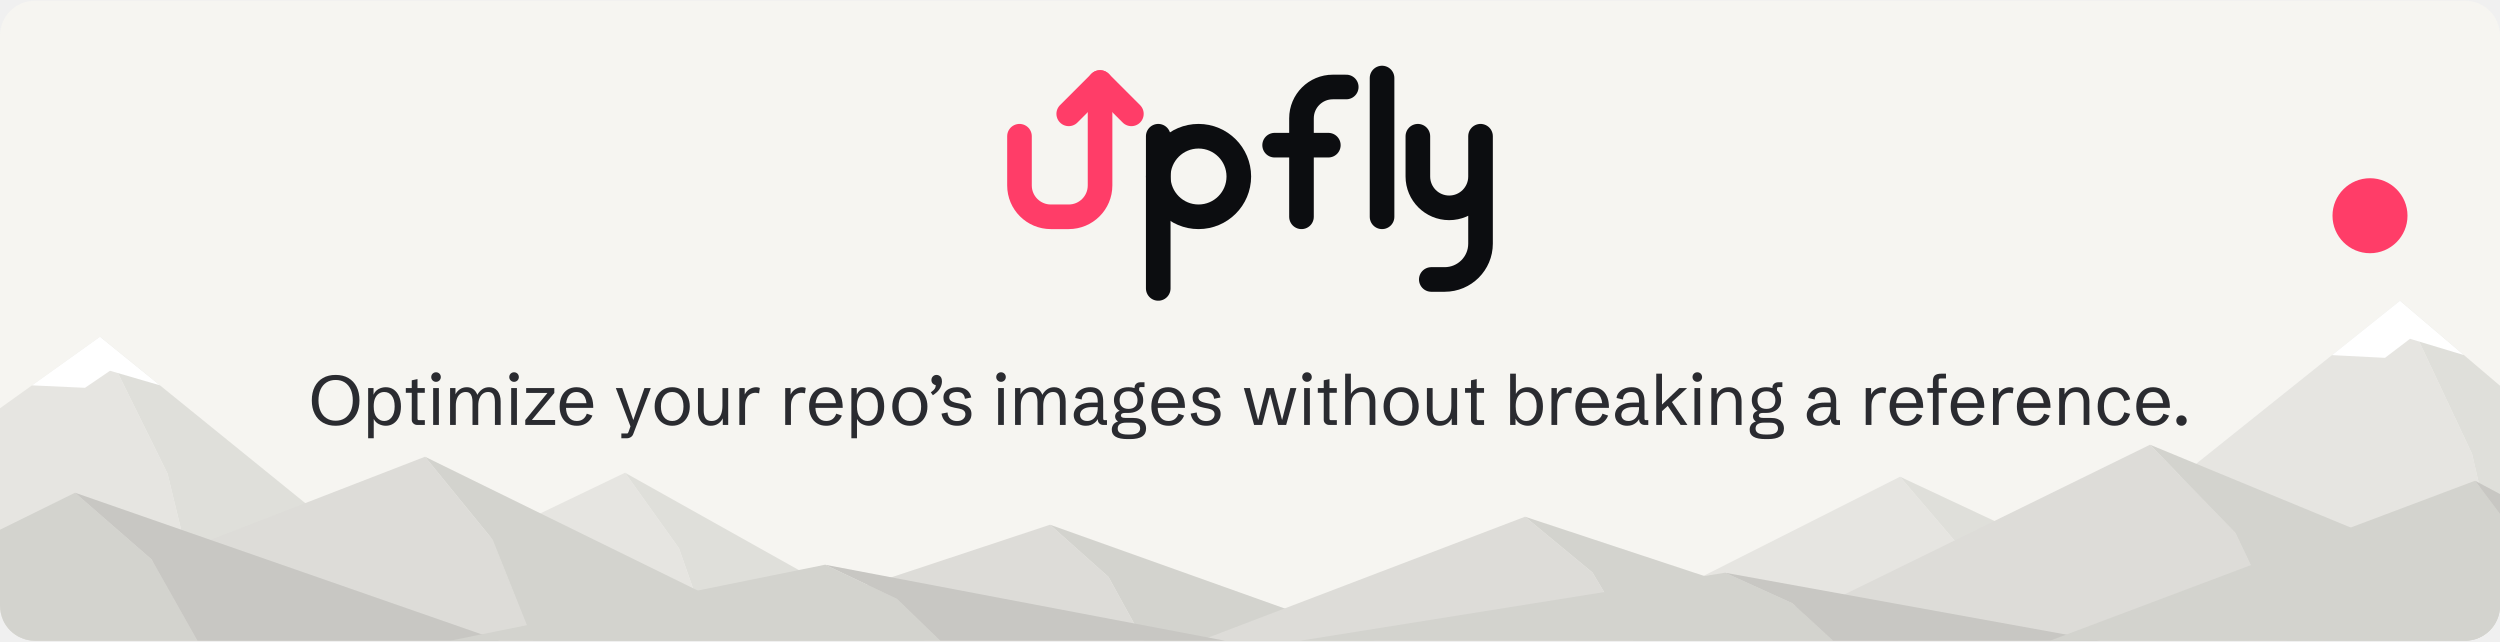
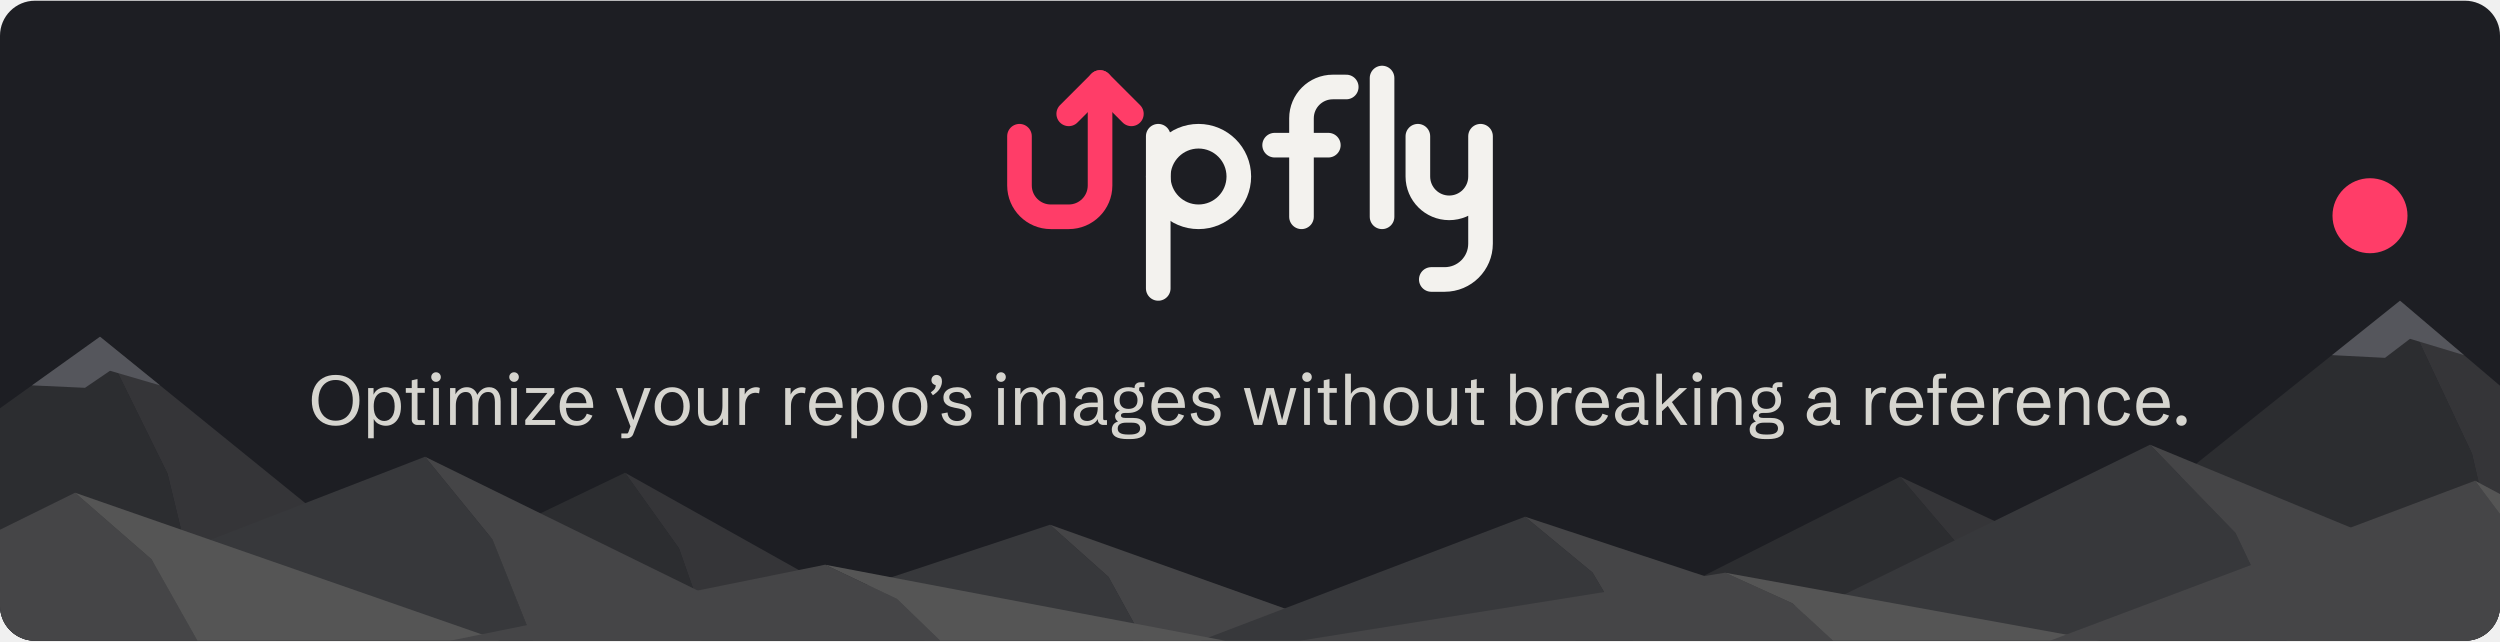
<svg xmlns="http://www.w3.org/2000/svg" width="760" height="195" viewBox="0 0 1000 256" role="img" aria-labelledby="t">
  <style>.n{display:none}@media (max-width:600px){.w{display:none}.n{display:inline}.sc{transform:translate(0px,34px)}}</style>
  <defs>
    <path id="s34" d="M788 -24Q573 -24 417 67Q260 157 176 324Q91 491 91 720Q91 950 176 1117Q260 1283 417 1374Q573 1464 788 1464Q1003 1464 1160 1374Q1316 1283 1401 1117Q1485 950 1485 720Q1485 491 1401 324Q1316 157 1160 67Q1003 -24 788 -24ZM788 124Q943 124 1056 197Q1168 269 1229 403Q1290 537 1290 720Q1290 904 1229 1038Q1168 1171 1056 1244Q943 1316 788 1316Q634 1316 521 1244Q408 1171 347 1038Q286 904 286 720Q286 537 347 403Q408 269 521 197Q634 124 788 124Z" />
    <path id="s102" d="M163 -390L163 1080L321 1080L321 884Q366 992 462 1047Q564 1104 679 1104Q811 1104 911 1035Q1011 966 1067 839Q1123 712 1123 539Q1123 366 1067 240Q1010 113 910 45Q810 -24 679 -24Q573 -24 469 29Q379 75 327 176L327 -390ZM633 116Q767 116 853 227Q939 337 939 543Q939 743 856 854Q773 964 635 964Q551 964 481 920Q410 876 368 783Q326 690 326 543Q326 326 416 221Q506 116 633 116Z" />
    <path id="s108" d="M394 0Q330 0 282 43Q234 85 234 150L234 940L60 940L60 1080L234 1080L234 1306L402 1342L402 1080L616 1080L616 940L402 940L402 195Q402 162 412 151Q421 140 452 140L617 140L617 0Z" />
    <path id="s80" d="M164 0L164 1080L332 1080L332 0ZM248 1261Q190 1261 149 1302Q108 1343 108 1401Q108 1460 149 1501Q190 1541 248 1541Q307 1541 348 1501Q388 1460 388 1401Q388 1343 348 1302Q307 1261 248 1261Z" />
    <path id="s91" d="M163 0L163 1080L321 1080L321 895Q359 979 447 1042Q535 1104 656 1104Q763 1104 843 1046Q922 987 961 880Q1012 979 1101 1042Q1189 1104 1307 1104Q1462 1104 1553 992Q1643 879 1643 680L1643 0L1475 0L1475 667Q1475 759 1456 826Q1437 892 1394 928Q1350 964 1275 964Q1193 964 1128 918Q1062 871 1025 782Q987 693 987 565L987 0L819 0L819 667Q819 759 800 826Q781 892 738 928Q695 964 621 964Q539 964 473 918Q407 872 369 783Q331 694 331 565L331 0Z" />
    <path id="s120" d="M80 0L80 144L728 936L106 936L106 1080L930 1080L930 936L272 144L954 144L954 0Z" />
    <path id="s72" d="M601 -24Q447 -24 335 45Q222 114 161 241Q100 367 100 539Q100 712 161 839Q222 966 333 1035Q444 1104 594 1104Q680 1104 767 1077Q853 1049 925 982Q996 914 1040 797Q1083 679 1083 500L285 500Q292 325 367 226Q449 116 601 116Q710 116 785 171Q859 226 894 330L1059 274Q1020 180 955 114Q890 47 801 12Q711 -24 601 -24ZM289 636L885 636Q874 735 843 801Q802 887 737 926Q671 964 591 964Q496 964 427 915Q358 865 321 770Q298 711 289 636Z" />
    <path id="s117" d="M211 -390L211 -250L375 -250Q393 -250 403 -238Q413 -227 422 -202L478 -42L49 1080L237 1080L561 143L887 1080L1073 1080L558 -269Q537 -324 487 -357Q437 -390 383 -390Z" />
    <path id="s94" d="M611 -24Q459 -24 343 48Q227 119 162 246Q97 373 97 540Q97 707 162 834Q227 961 343 1033Q459 1104 611 1104Q763 1104 879 1033Q995 961 1060 834Q1125 707 1125 540Q1125 373 1060 246Q995 119 879 48Q763 -24 611 -24ZM611 116Q764 116 853 230Q941 344 941 540Q941 737 853 851Q764 964 611 964Q458 964 370 851Q281 737 281 540Q281 344 370 230Q458 116 611 116Z" />
    <path id="s109" d="M512 -24Q399 -24 316 27Q233 78 188 173Q143 268 143 400L143 1080L311 1080L311 413Q311 281 361 199Q411 116 541 116Q638 116 709 166Q780 216 820 316Q859 416 859 566L859 1080L1027 1080L1027 0L869 0L869 194Q827 105 741 43Q647 -24 512 -24Z" />
    <path id="s105" d="M163 0L163 1080L321 1080L321 890Q369 992 460 1047Q556 1104 655 1104Q684 1104 712 1099Q739 1094 763 1082L741 924Q686 941 632 941Q598 941 548 928Q497 914 448 874Q398 833 365 753Q331 673 331 540L331 0Z" />
    <path id="s216" d="M167 869L107 955L140 979Q196 1020 223 1061Q250 1101 250 1153L250 1166Q203 1172 169 1206Q125 1248 125 1312Q125 1377 169 1421Q213 1464 275 1464Q311 1464 348 1446Q384 1428 409 1387Q433 1345 433 1274Q433 1180 381 1082Q328 984 220 907Z" />
    <path id="s106" d="M532 -24Q415 -24 320 15Q224 53 161 132Q98 210 77 331L253 365Q264 238 340 176Q415 114 529 114Q642 114 709 171Q776 228 776 310Q776 380 729 421Q681 462 591 479L460 504Q407 514 350 532Q293 550 244 582Q194 614 164 666Q133 718 133 797Q133 903 189 971Q244 1038 336 1071Q427 1104 533 1104Q649 1104 735 1068Q821 1032 875 965Q929 898 947 803L762 766Q755 827 730 872Q704 917 656 942Q607 966 530 966Q437 966 370 927Q303 888 303 809Q303 765 326 734Q348 703 394 683Q439 662 508 647L641 619Q725 602 796 569Q867 535 910 476Q953 417 953 320Q953 213 900 136Q846 58 752 17Q657 -24 532 -24Z" />
    <path id="s59" d="M440 -24Q332 -24 253 18Q173 59 130 131Q87 203 87 294Q87 391 144 473Q201 555 321 605Q440 654 627 654L789 654L789 695Q789 825 737 895Q685 964 563 964Q448 964 386 905Q324 845 320 745L131 788Q140 875 198 947Q255 1018 352 1061Q448 1104 575 1104Q706 1104 789 1055Q871 1005 910 912Q949 819 949 688L949 195Q949 162 959 151Q968 140 999 140L1060 140L1060 0L953 0Q885 0 839 43Q793 85 793 150L793 174Q784 157 772 141Q742 97 696 60Q650 22 587 -1Q523 -24 440 -24ZM478 116Q561 116 632 157Q703 198 747 286Q790 373 790 513L790 522L621 522Q488 522 412 487Q335 452 303 401Q271 349 271 298Q271 247 294 206Q317 165 363 141Q409 116 478 116Z" />
    <path id="s78" d="M543 -414Q302 -414 188 -346Q74 -279 74 -138Q74 -58 115 5Q156 68 257 102Q219 125 195 163Q171 201 171 248Q171 304 206 349Q241 393 306 412Q226 459 182 540Q137 620 137 727Q137 843 189 928Q240 1012 336 1058Q431 1104 563 1104Q662 1104 741 1078L741 1098Q741 1163 789 1206Q837 1248 901 1248L1031 1248L1031 1108L924 1108Q893 1108 884 1097Q874 1086 874 1053L874 1005Q913 971 941 927Q993 842 993 725Q993 610 941 527Q888 443 791 398Q694 352 560 352L467 352Q341 352 341 277Q341 206 463 206L679 206Q807 206 886 177Q964 147 1006 101Q1047 54 1062 0Q1077 -54 1077 -103Q1077 -262 962 -338Q847 -414 605 -414ZM563 470Q690 470 758 536Q826 601 826 725Q826 848 758 916Q690 984 563 984Q437 984 370 917Q303 849 303 725Q303 601 370 536Q437 470 563 470ZM543 -280L605 -280Q903 -280 903 -102Q903 -28 850 19Q796 66 667 66L481 66Q381 66 314 26Q247 -15 247 -107Q247 -195 320 -237Q392 -280 543 -280Z" />
    <path id="s115" d="M362 0L62 1080L240 1080L481 142L722 1080L938 1080L1181 144L1422 1080L1600 1080L1300 0L1064 0L831 908L598 0Z" />
    <path id="s79" d="M164 0L164 1500L332 1500L332 906Q374 983 451 1038Q544 1104 679 1104Q793 1104 876 1053Q958 1002 1003 908Q1048 813 1048 680L1048 0L880 0L880 667Q880 804 829 884Q777 964 646 964Q506 964 419 865Q332 765 332 565L332 0Z" />
    <path id="s67" d="M679 -24Q573 -24 469 29Q373 78 321 188L321 0L163 0L163 1500L331 1500L331 906Q376 998 462 1047Q564 1104 679 1104Q811 1104 911 1035Q1011 966 1067 839Q1123 712 1123 539Q1123 366 1067 240Q1010 113 910 45Q810 -24 679 -24ZM633 116Q767 116 853 227Q939 337 939 543Q939 743 856 854Q773 964 635 964Q551 964 481 920Q410 876 368 783Q326 690 326 543Q326 326 416 221Q506 116 633 116Z" />
    <path id="s89" d="M164 0L164 1500L332 1500L332 597L839 1080L1068 1080L622 670L1077 0L878 0L500 558L332 403L332 0Z" />
    <path id="s92" d="M163 0L163 1080L321 1080L321 894Q364 978 450 1039Q543 1104 676 1104Q791 1104 874 1053Q957 1002 1002 908Q1047 813 1047 680L1047 0L879 0L879 667Q879 800 825 882Q770 964 645 964Q510 964 421 862Q331 759 331 565L331 0Z" />
    <path id="s77" d="M218 0L218 940L57 940L57 1080L218 1080L218 1276Q218 1397 275 1449Q332 1500 466 1500L601 1500L601 1360L442 1360Q412 1360 399 1347Q386 1334 386 1304L386 1080L628 1080L628 940L386 940L386 0Z" />
    <path id="s68" d="M594 -24Q442 -24 331 45Q220 114 160 241Q100 367 100 540Q100 713 160 840Q220 966 331 1035Q442 1104 594 1104Q710 1104 802 1062Q893 1019 957 940Q1020 860 1050 748L879 703Q851 829 779 897Q706 964 594 964Q445 964 365 854Q284 743 284 540Q284 336 365 226Q445 116 594 116Q705 116 777 182Q849 247 878 371L1048 323Q1024 241 982 177Q940 113 883 68Q825 23 753 0Q680 -24 594 -24Z" />
    <path id="s179" d="M287 -24Q223 -24 179 20Q135 64 135 128Q135 192 179 236Q223 280 287 280Q351 280 395 236Q439 192 439 128Q439 64 395 20Q351 -24 287 -24Z" />
  </defs>
-   <rect width="1000" height="256" rx="14" fill="#F6F5F1" />
+   <rect width="1000" height="256" rx="14" fill="#1D1E23" />
  <clipPath id="pc">
    <rect width="1000" height="256" rx="14" />
  </clipPath>
  <g clip-path="url(#pc)">
    <g class="sc">
      <circle cx="948" cy="86" r="15" fill="#FF3D68" />
      <g transform="translate(0 0) scale(1 0.8)">
-         <path d="M-130 320 L40 168 L67 236.4 L83.2 320 Z" fill="#e6e5e1" />
-         <path d="M40 168 L190 320 L83.2 320 L67 236.4 Z" fill="#dfdfda" />
-         <path d="M12.8 192.32 L40 168 L64 192.32 L44 185.02 L34 193.54 Z" fill="#FFFFFF" />
-         <path d="M110 320 L250 236 L271.6 273.8 L284.56 320 Z" fill="#e6e5e1" />
-         <path d="M250 236 L370 320 L284.56 320 L271.6 273.8 Z" fill="#dfdfda" />
-         <path d="M630 320 L760 238 L785.2 274.9 L800.32 320 Z" fill="#e6e5e1" />
-         <path d="M760 238 L900 320 L800.32 320 L785.2 274.9 Z" fill="#dfdfda" />
-         <path d="M790 320 L960 150 L988.8 226.5 L1006.08 320 Z" fill="#e6e5e1" />
-         <path d="M960 150 L1120 320 L1006.08 320 L988.8 226.5 Z" fill="#dfdfda" />
-         <path d="M932.8 177.2 L960 150 L985.6 177.2 L964 169.04 L954 178.56 Z" fill="#FFFFFF" />
-         <path d="M-20 320 L170 228 L197 269.4 L213.2 320 Z" fill="#dddcd8" />
-         <path d="M170 228 L320 320 L213.2 320 L197 269.4 Z" fill="#d3d3ce" />
-         <path d="M280 320 L420 262 L443.4 288.1 L457.44 320 Z" fill="#dddcd8" />
-         <path d="M420 262 L550 320 L457.44 320 L443.4 288.1 Z" fill="#d3d3ce" />
-         <path d="M480 320 L610 258 L637 285.9 L653.2 320 Z" fill="#dddcd8" />
-         <path d="M610 258 L760 320 L653.2 320 L637 285.9 Z" fill="#d3d3ce" />
-         <path d="M700 320 L860 222 L894.2 266.1 L914.72 320 Z" fill="#dddcd8" />
-         <path d="M860 222 L1050 320 L914.72 320 L894.2 266.1 Z" fill="#d3d3ce" />
-         <path d="M-90 320 L30 246 L60.6 279.3 L78.96 320 Z" fill="#d3d3ce" />
-         <path d="M30 246 L200 320 L78.96 320 L60.6 279.3 Z" fill="#c8c7c3" />
-         <path d="M180 320 L330 282 L358.8 299.1 L376.08 320 Z" fill="#d3d3ce" />
-         <path d="M330 282 L490 320 L376.08 320 L358.8 299.1 Z" fill="#c8c7c3" />
-         <path d="M520 320 L690 286 L717 301.3 L733.2 320 Z" fill="#d3d3ce" />
-         <path d="M690 286 L840 320 L733.2 320 L717 301.3 Z" fill="#c8c7c3" />
-         <path d="M820 320 L990 240 L1011.6 276 L1024.56 320 Z" fill="#d3d3ce" />
-         <path d="M990 240 L1110 320 L1024.56 320 L1011.6 276 Z" fill="#c8c7c3" />
+         <path d="M-130 320 L40 168 L67 236.4 L83.2 320 Z" fill="#2c2d30" />
+         <path d="M40 168 L190 320 L83.2 320 L67 236.4 Z" fill="#353538" />
+         <path d="M12.8 192.32 L40 168 L64 192.32 L44 185.02 L34 193.54 Z" fill="#55565C" />
+         <path d="M110 320 L250 236 L271.6 273.8 L284.56 320 Z" fill="#2c2d30" />
+         <path d="M250 236 L370 320 L284.56 320 L271.6 273.8 Z" fill="#353538" />
+         <path d="M630 320 L760 238 L785.2 274.9 L800.32 320 Z" fill="#2c2d30" />
+         <path d="M760 238 L900 320 L800.32 320 L785.2 274.9 Z" fill="#353538" />
+         <path d="M790 320 L960 150 L988.8 226.5 L1006.08 320 Z" fill="#2c2d30" />
+         <path d="M960 150 L1120 320 L1006.08 320 L988.8 226.5 Z" fill="#353538" />
+         <path d="M932.8 177.2 L960 150 L985.6 177.2 L964 169.04 L954 178.56 Z" fill="#55565C" />
+         <path d="M-20 320 L170 228 L197 269.4 L213.2 320 Z" fill="#37383b" />
+         <path d="M170 228 L320 320 L213.2 320 L197 269.4 Z" fill="#454547" />
+         <path d="M280 320 L420 262 L443.4 288.1 L457.44 320 Z" fill="#37383b" />
+         <path d="M420 262 L550 320 L457.44 320 L443.4 288.1 Z" fill="#454547" />
+         <path d="M480 320 L610 258 L637 285.9 L653.2 320 Z" fill="#37383b" />
+         <path d="M610 258 L760 320 L653.2 320 L637 285.9 Z" fill="#454547" />
+         <path d="M700 320 L860 222 L894.2 266.1 L914.72 320 Z" fill="#37383b" />
+         <path d="M860 222 L1050 320 L914.72 320 L894.2 266.1 Z" fill="#454547" />
+         <path d="M-90 320 L30 246 L60.6 279.3 L78.96 320 Z" fill="#454547" />
+         <path d="M30 246 L200 320 L78.96 320 L60.6 279.3 Z" fill="#555555" />
+         <path d="M180 320 L330 282 L358.8 299.1 L376.08 320 Z" fill="#454547" />
+         <path d="M330 282 L490 320 L376.08 320 L358.8 299.1 Z" fill="#555555" />
+         <path d="M520 320 L690 286 L717 301.3 L733.2 320 Z" fill="#454547" />
+         <path d="M690 286 L840 320 L733.2 320 L717 301.3 Z" fill="#555555" />
+         <path d="M820 320 L990 240 L1011.6 276 L1024.56 320 Z" fill="#454547" />
+         <path d="M990 240 L1110 320 L1024.56 320 L1011.6 276 Z" fill="#555555" />
      </g>
    </g>
  </g>
  <g class="w">
    <g transform="translate(395.26 14.81) scale(0.89524)">
      <g fill="none" stroke-width="11" stroke-linecap="round" stroke-linejoin="round" stroke="#FF3D68">
        <path d="M14 44 V66 A14 14 0 0 0 28 80 H36 A14 14 0 0 0 50 66 V20" />
        <path d="M36 34 L50 20 L64 34" />
      </g>
-       <g fill="none" stroke-width="11" stroke-linecap="round" stroke-linejoin="round" stroke="#0C0D10">
+       <g fill="none" stroke-width="11" stroke-linecap="round" stroke-linejoin="round" stroke="#F3F2EE">
        <path d="M76 44 V112" />
        <circle cx="94" cy="62" r="18" />
        <path d="M140 80 V36 A14 14 0 0 1 154 22 H160 M128 48 H152" />
        <path d="M176 18 V80" />
        <path d="M192 44 V62 A14 14 0 0 0 220 62 M220 44 V92 A16 16 0 0 1 204 108 H198" />
      </g>
    </g>
-     <g fill="#2A2B30" transform="translate(123.48 169.69) scale(0.013672 -0.013672)">
+     <g fill="#D6D5CF" transform="translate(123.48 169.69) scale(0.013672 -0.013672)">
      <use href="#s34" />
      <use href="#s102" x="1576" />
      <use href="#s108" x="2781" />
      <use href="#s80" x="3477" />
      <use href="#s91" x="3973" />
      <use href="#s80" x="5760" />
      <use href="#s120" x="6256" />
      <use href="#s72" x="7242" />
      <use href="#s117" x="8936" />
      <use href="#s94" x="10024" />
      <use href="#s109" x="11246" />
      <use href="#s105" x="12436" />
      <use href="#s105" x="13778" />
      <use href="#s72" x="14540" />
      <use href="#s102" x="15714" />
      <use href="#s94" x="16977" />
      <use href="#s216" x="18094" />
      <use href="#s106" x="18437" />
      <use href="#s80" x="20007" />
      <use href="#s91" x="20503" />
      <use href="#s59" x="22295" />
      <use href="#s78" x="23422" />
      <use href="#s72" x="24553" />
      <use href="#s106" x="25727" />
      <use href="#s115" x="27297" />
      <use href="#s80" x="28959" />
      <use href="#s108" x="29463" />
      <use href="#s79" x="30159" />
      <use href="#s94" x="31350" />
      <use href="#s109" x="32572" />
      <use href="#s108" x="33771" />
      <use href="#s67" x="34987" />
      <use href="#s105" x="36196" />
      <use href="#s72" x="36958" />
      <use href="#s59" x="38132" />
      <use href="#s89" x="39261" />
      <use href="#s80" x="40378" />
      <use href="#s92" x="40874" />
      <use href="#s78" x="42084" />
      <use href="#s59" x="43741" />
      <use href="#s105" x="45390" />
      <use href="#s72" x="46152" />
      <use href="#s77" x="47301" />
      <use href="#s72" x="47940" />
      <use href="#s105" x="49114" />
      <use href="#s72" x="49876" />
      <use href="#s92" x="51050" />
      <use href="#s68" x="52240" />
      <use href="#s72" x="53369" />
      <use href="#s179" x="54505" />
    </g>
  </g>
  <g class="n">
    <g transform="translate(406.4 2) scale(0.8)">
      <g fill="none" stroke-width="11" stroke-linecap="round" stroke-linejoin="round" stroke="#FF3D68">
        <path d="M14 44 V66 A14 14 0 0 0 28 80 H36 A14 14 0 0 0 50 66 V20" />
        <path d="M36 34 L50 20 L64 34" />
      </g>
-       <g fill="none" stroke-width="11" stroke-linecap="round" stroke-linejoin="round" stroke="#0C0D10">
+       <g fill="none" stroke-width="11" stroke-linecap="round" stroke-linejoin="round" stroke="#F3F2EE">
        <path d="M76 44 V112" />
        <circle cx="94" cy="62" r="18" />
        <path d="M140 80 V36 A14 14 0 0 1 154 22 H160 M128 48 H152" />
        <path d="M176 18 V80" />
        <path d="M192 44 V62 A14 14 0 0 0 220 62 M220 44 V92 A16 16 0 0 1 204 108 H198" />
      </g>
    </g>
-     <g fill="#2A2B30" transform="translate(251.58 146.72) scale(0.018555 -0.018555)">
+     <g fill="#D6D5CF" transform="translate(251.58 146.72) scale(0.018555 -0.018555)">
      <use href="#s34" />
      <use href="#s102" x="1576" />
      <use href="#s108" x="2781" />
      <use href="#s80" x="3477" />
      <use href="#s91" x="3973" />
      <use href="#s80" x="5760" />
      <use href="#s120" x="6256" />
      <use href="#s72" x="7242" />
      <use href="#s117" x="8936" />
      <use href="#s94" x="10024" />
      <use href="#s109" x="11246" />
      <use href="#s105" x="12436" />
      <use href="#s105" x="13778" />
      <use href="#s72" x="14540" />
      <use href="#s102" x="15714" />
      <use href="#s94" x="16977" />
      <use href="#s216" x="18094" />
      <use href="#s106" x="18437" />
      <use href="#s80" x="20007" />
      <use href="#s91" x="20503" />
      <use href="#s59" x="22295" />
      <use href="#s78" x="23422" />
      <use href="#s72" x="24553" />
      <use href="#s106" x="25727" />
    </g>
-     <g fill="#2A2B30" transform="translate(242.25 195.36) scale(0.018555 -0.018555)">
+     <g fill="#D6D5CF" transform="translate(242.25 195.36) scale(0.018555 -0.018555)">
      <use href="#s115" />
      <use href="#s80" x="1662" />
      <use href="#s108" x="2166" />
      <use href="#s79" x="2862" />
      <use href="#s94" x="4053" />
      <use href="#s109" x="5275" />
      <use href="#s108" x="6474" />
      <use href="#s67" x="7690" />
      <use href="#s105" x="8899" />
      <use href="#s72" x="9661" />
      <use href="#s59" x="10835" />
      <use href="#s89" x="11964" />
      <use href="#s80" x="13081" />
      <use href="#s92" x="13577" />
      <use href="#s78" x="14787" />
      <use href="#s59" x="16444" />
      <use href="#s105" x="18093" />
      <use href="#s72" x="18855" />
      <use href="#s77" x="20004" />
      <use href="#s72" x="20643" />
      <use href="#s105" x="21817" />
      <use href="#s72" x="22579" />
      <use href="#s92" x="23753" />
      <use href="#s68" x="24943" />
      <use href="#s72" x="26072" />
      <use href="#s179" x="27208" />
    </g>
  </g>
</svg>
